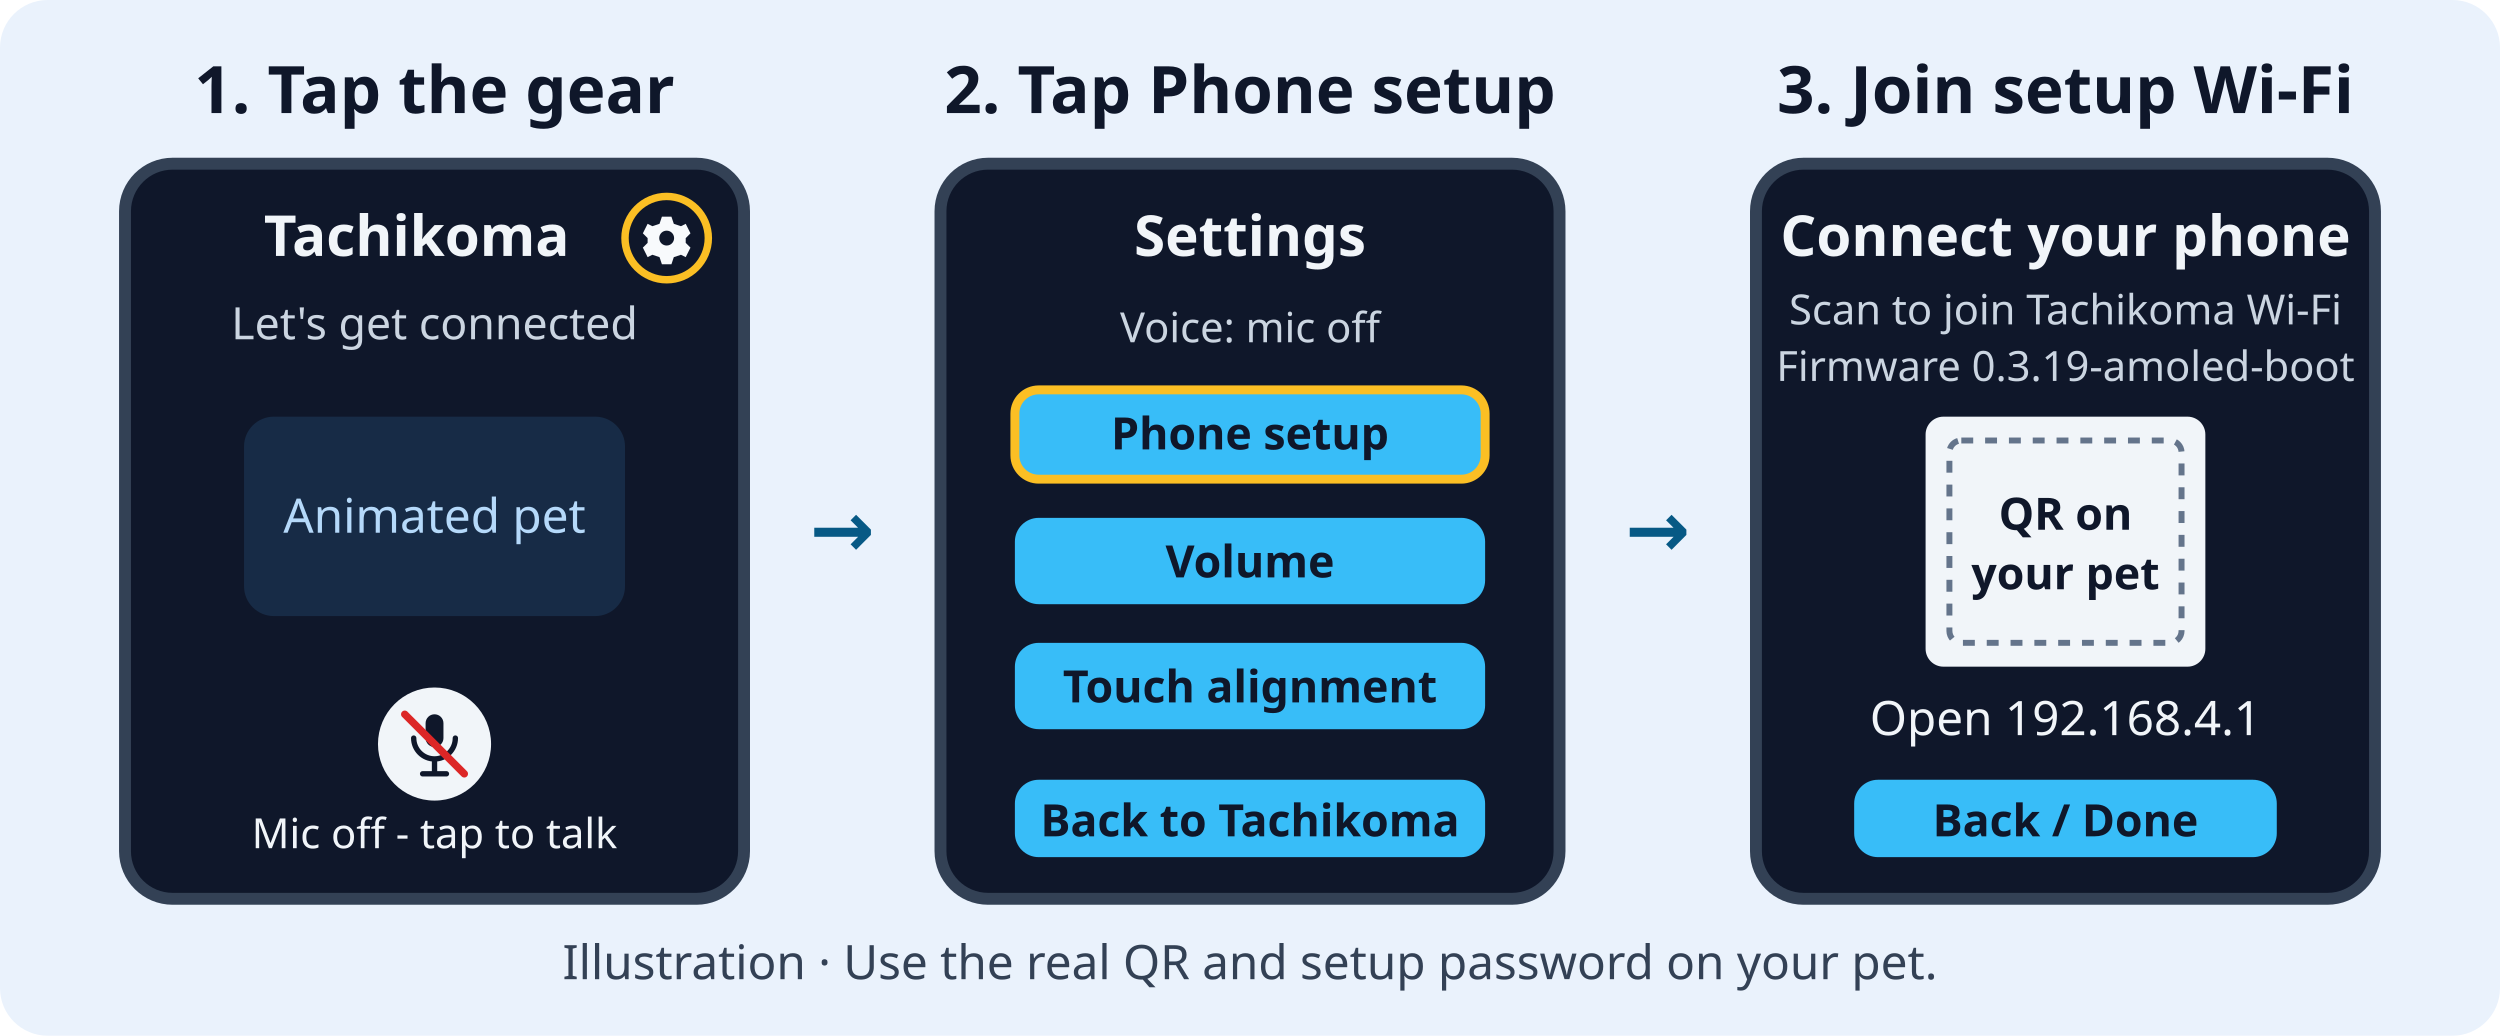
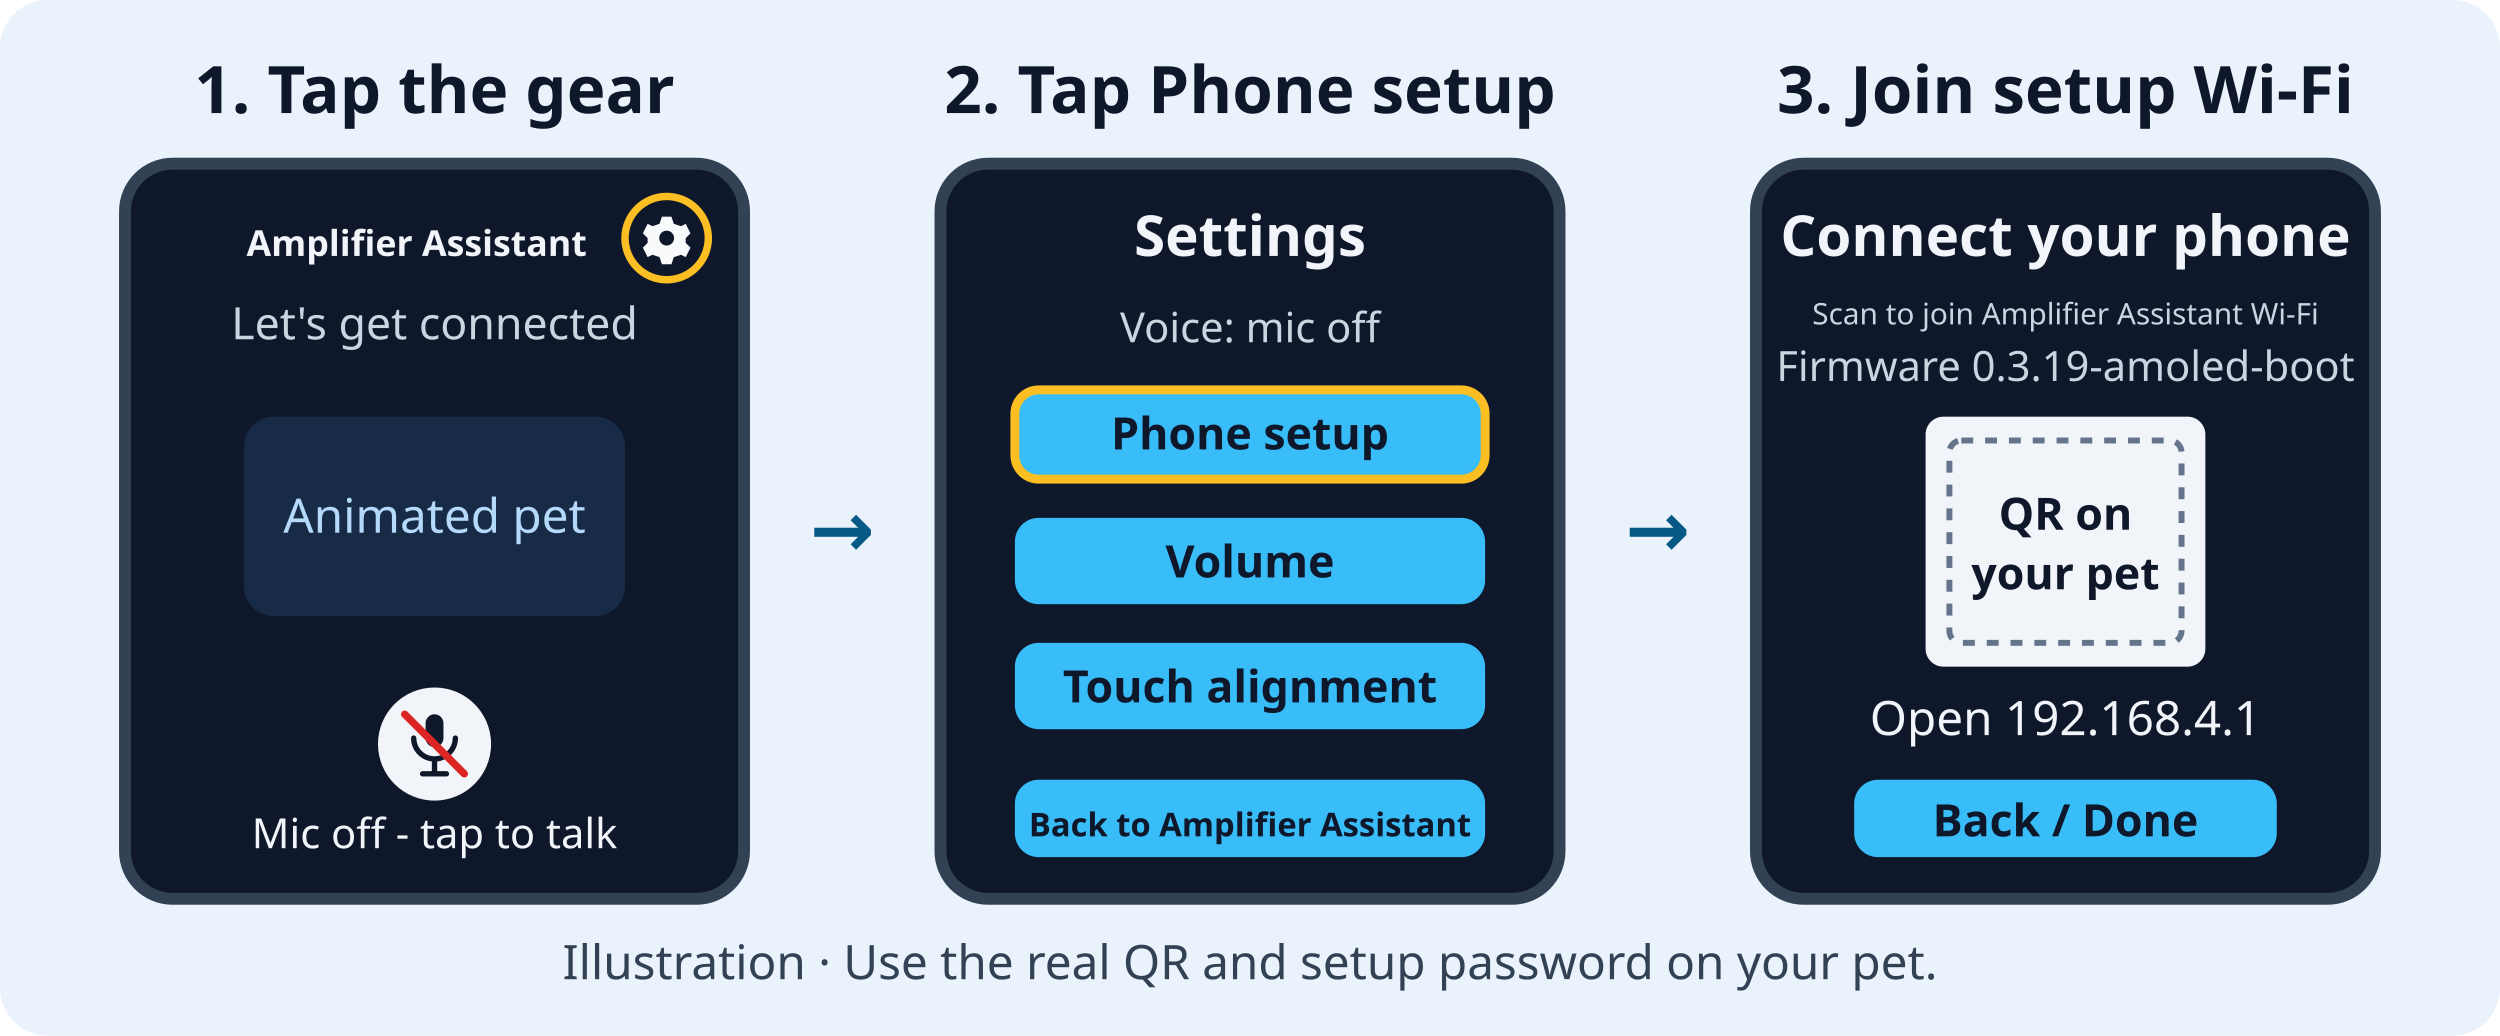
<svg xmlns="http://www.w3.org/2000/svg" width="840" height="348" viewBox="0 0 840 348" role="img" aria-labelledby="title desc">
  <rect width="840" height="348" rx="16" fill="#eaf2fc" />
  <g font-family="sans-serif" text-anchor="middle">
    <g fill="#0f172a" font-size="22" font-weight="700">
      <text x="146" y="38">1. Tap the gear</text>
      <text x="420" y="38">2. Tap Phone setup</text>
      <text x="694" y="38">3. Join setup Wi-Fi</text>
    </g>
    <g fill="#0f172a" stroke="#334155" stroke-width="4">
      <rect x="42" y="55" width="208" height="247" rx="16" />
      <rect x="316" y="55" width="208" height="247" rx="16" />
      <rect x="590" y="55" width="208" height="247" rx="16" />
    </g>
    <g fill="#f1f5f9" font-size="19" font-weight="700">
-       <text x="140" y="86">Tachikoma</text>
+       <text x="140" y="86" font-size="12">Amplifier Assistant</text>
      <text x="420" y="86">Settings</text>
      <text x="694" y="86">Connect your phone</text>
    </g>
    <g transform="translate(224 80)">
      <circle r="14" fill="none" stroke="#fbbf24" stroke-width="2.5" />
      <path d="m-2-9 4 0 1 3 3 1 2-1 2 4-2 2 0 2 2 2-2 4-2-1-3 1-1 3-4 0-1-3-3-1-2 1-2-4 2-2 0-2-2-2 2-4 2 1 3-1z" transform="scale(.8)" fill="#f8fafc" />
      <circle r="2.5" fill="#0f172a" />
    </g>
    <text x="146" y="114" fill="#cbd5e1" font-size="15">Let's get connected</text>
    <rect x="82" y="140" width="128" height="67" rx="10" fill="#172b46" />
    <text x="146" y="179" fill="#b5d9fa" font-size="16">Animated pet</text>
    <g transform="translate(146 250)">
      <circle r="19" fill="#f1f5f9" />
      <rect x="-3" y="-10" width="6" height="11" rx="3" fill="#0f172a" />
      <path d="M-7-2a7 7 0 0 0 14 0M0 5v5m-4 0h8" fill="none" stroke="#0f172a" stroke-width="1.8" stroke-linecap="round" />
      <path d="m-10-10 20 20" stroke="#dc2626" stroke-width="2.5" stroke-linecap="round" />
    </g>
    <text x="146" y="285" fill="#f1f5f9" font-size="14">Mic off - tap to talk</text>
    <g fill="#cbd5e1" font-size="14">
      <text x="420" y="115">Voice: mic off</text>
-       <text x="694" y="109">Scan to join Tachikoma Wi-Fi</text>
+       <text x="694" y="109" font-size="10">Scan to join Amplifier Assistant Wi-Fi</text>
      <text x="694" y="128">Firmware 0.3.19-amoled-boot</text>
    </g>
    <g fill="#38bdf8">
      <rect x="341" y="131" width="158" height="30" rx="8" stroke="#fbbf24" stroke-width="3" />
      <rect x="341" y="174" width="158" height="29" rx="8" />
      <rect x="341" y="216" width="158" height="29" rx="8" />
      <rect x="341" y="262" width="158" height="26" rx="8" />
      <rect x="623" y="262" width="142" height="26" rx="8" />
    </g>
    <g fill="#0f172a" font-size="15" font-weight="700">
      <text x="420" y="151">Phone setup</text>
      <text x="420" y="194">Volume</text>
      <text x="420" y="236">Touch alignment</text>
-       <text x="420" y="281">Back to Tachikoma</text>
+       <text x="420" y="281" font-size="11">Back to Amplifier Assistant</text>
      <text x="694" y="281">Back / Done</text>
    </g>
    <rect x="647" y="140" width="94" height="84" rx="6" fill="#f1f5f9" />
    <rect x="655" y="148" width="78" height="68" rx="4" fill="none" stroke="#64748b" stroke-width="2" stroke-dasharray="4 4" />
    <g fill="#0f172a" font-size="15" font-weight="700">
      <text x="694" y="178">QR on</text>
      <text x="694" y="198">your pet</text>
    </g>
    <text x="694" y="247" fill="#f1f5f9" font-size="16">Open 192.168.4.1</text>
    <g fill="#075985" font-size="26" font-weight="700">
      <text x="283" y="187">→</text>
      <text x="557" y="187">→</text>
    </g>
    <text x="420" y="329" fill="#334155" font-size="16">Illustration · Use the real QR and setup password on your pet.</text>
  </g>
</svg>
